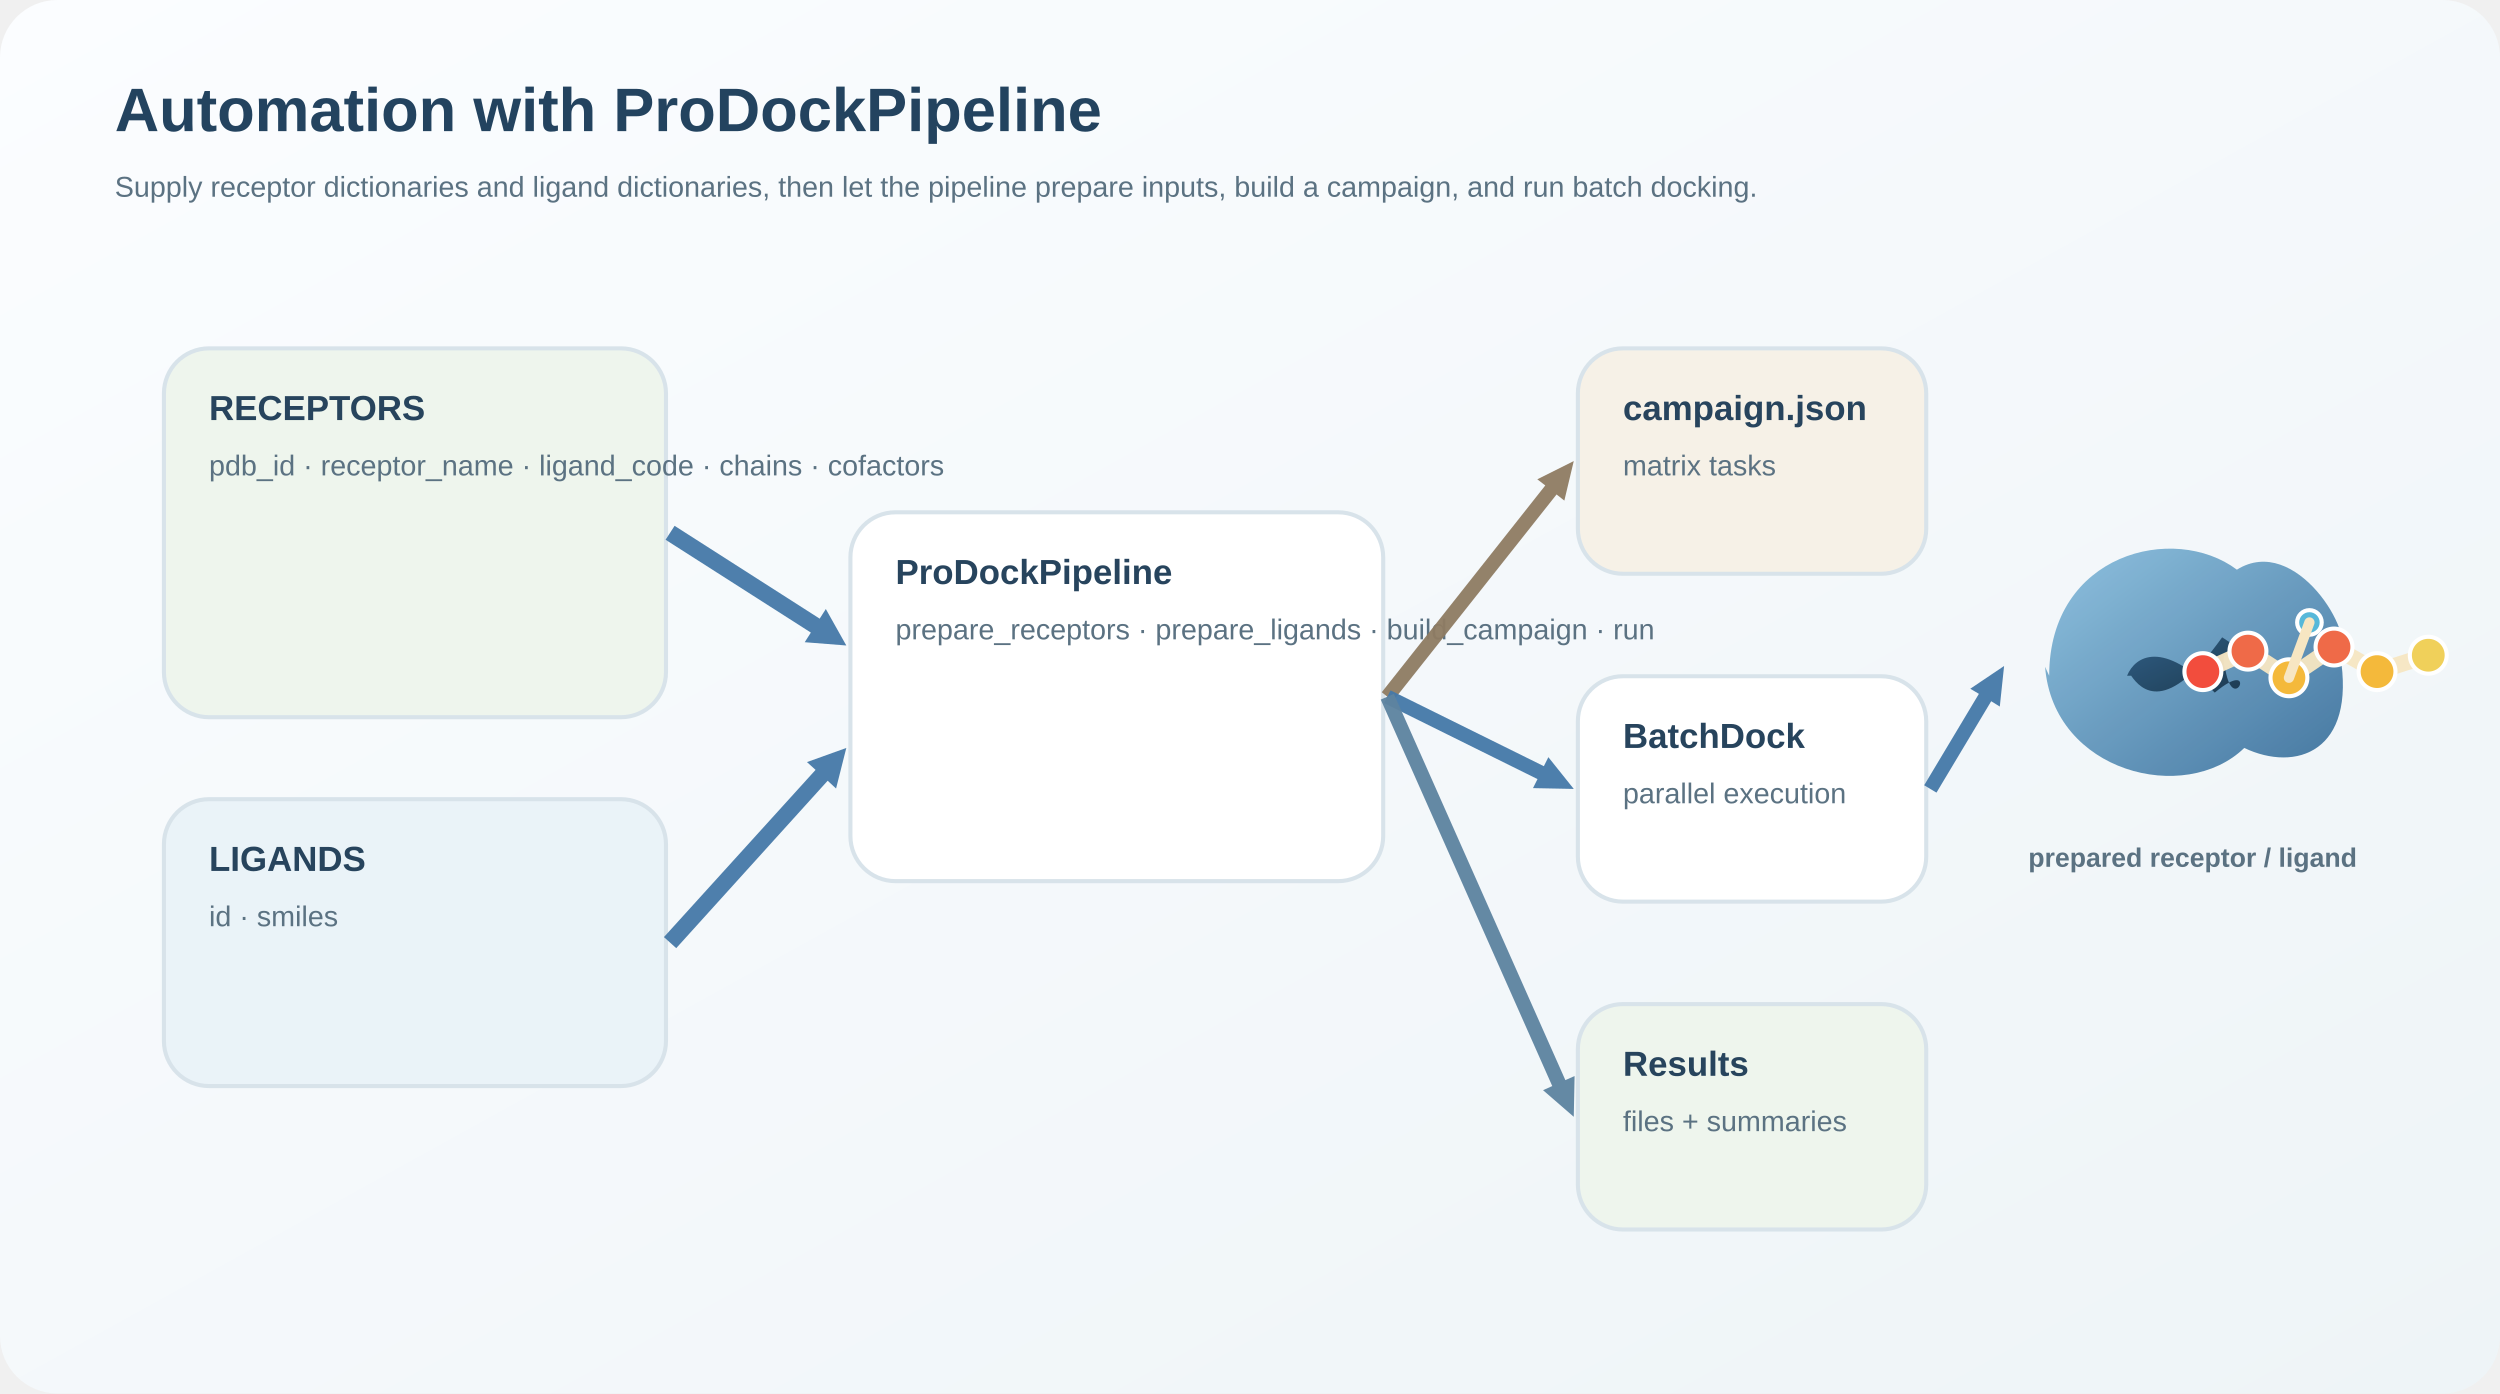
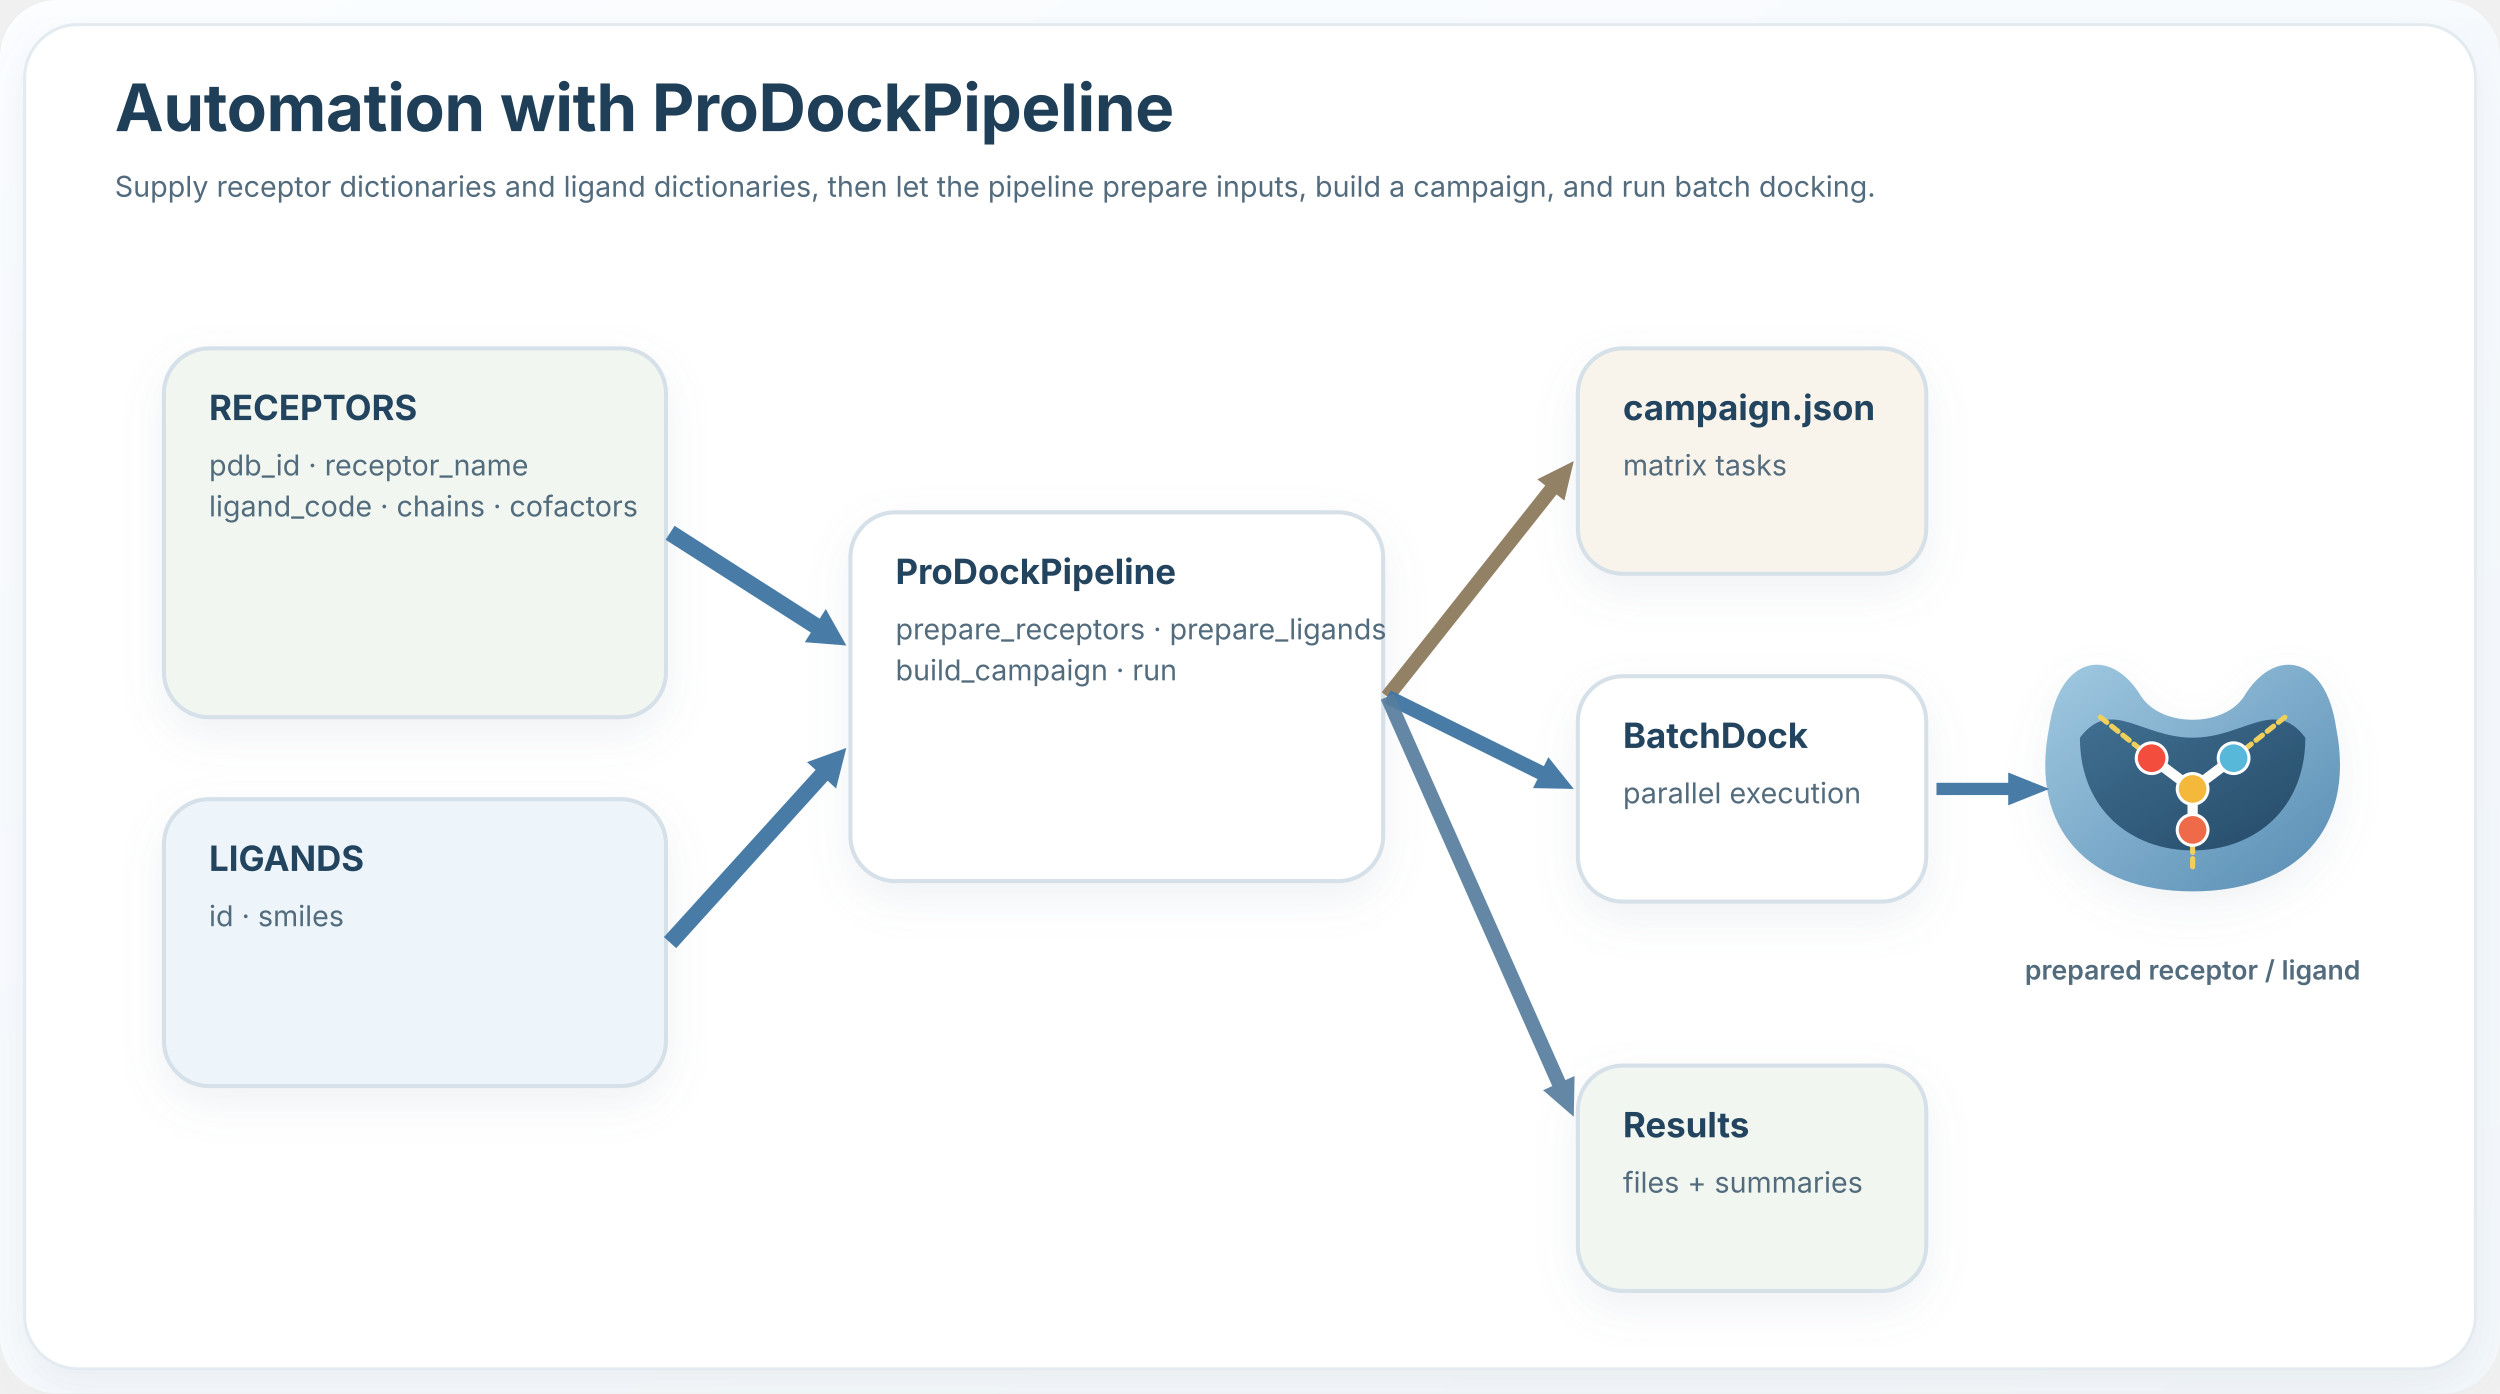
<svg xmlns="http://www.w3.org/2000/svg" width="1220" height="680" viewBox="0 0 1220 680">
  <defs>
    <linearGradient id="bggrad" x1="0" x2="1" y1="0" y2="1">
      <stop offset="0%" stop-color="#fbfdff" />
-       <stop offset="100%" stop-color="#eef4f7" />
+       <stop offset="100%" stop-color="#f4f8fb" />
    </linearGradient>
    <linearGradient id="bluegrad" x1="0" x2="1" y1="0" y2="1">
-       <stop offset="0%" stop-color="#86bddc" />
-       <stop offset="100%" stop-color="#366c98" />
+       <stop offset="0%" stop-color="#9cc6df" />
+       <stop offset="100%" stop-color="#4f87b0" />
    </linearGradient>
    <linearGradient id="navygrad" x1="0" x2="1" y1="0" y2="1">
-       <stop offset="0%" stop-color="#2f5d82" />
-       <stop offset="100%" stop-color="#1c3950" />
+       <stop offset="0%" stop-color="#376789" />
+       <stop offset="100%" stop-color="#1f425f" />
    </linearGradient>
    <linearGradient id="ambergrad" x1="0" x2="1" y1="0" y2="1">
-       <stop offset="0%" stop-color="#f6c86d" />
-       <stop offset="100%" stop-color="#c48d2d" />
+       <stop offset="0%" stop-color="#efcb84" />
+       <stop offset="100%" stop-color="#bf8b35" />
    </linearGradient>
    <linearGradient id="sagegrad" x1="0" x2="1" y1="0" y2="1">
-       <stop offset="0%" stop-color="#9ab694" />
-       <stop offset="100%" stop-color="#6d856d" />
+       <stop offset="0%" stop-color="#b7ccb2" />
+       <stop offset="100%" stop-color="#6f8969" />
    </linearGradient>
    <linearGradient id="stonegrad" x1="0" x2="1" y1="0" y2="1">
-       <stop offset="0%" stop-color="#c8bcaa" />
-       <stop offset="100%" stop-color="#8f7c63" />
+       <stop offset="0%" stop-color="#d7c7af" />
+       <stop offset="100%" stop-color="#8f7758" />
    </linearGradient>
    <linearGradient id="dbgrad" x1="0" x2="1" y1="0" y2="1">
-       <stop offset="0%" stop-color="#8bc6e8" />
-       <stop offset="55%" stop-color="#3373ac" />
-       <stop offset="100%" stop-color="#21517a" />
+       <stop offset="0%" stop-color="#8fc3e2" />
+       <stop offset="55%" stop-color="#3571a5" />
+       <stop offset="100%" stop-color="#214f76" />
    </linearGradient>
+     <filter id="softshadow" x="-20%" y="-20%" width="140%" height="160%">
+       <feDropShadow dx="0" dy="8" stdDeviation="10" flood-color="#7c92a6" flood-opacity="0.12" />
+     </filter>
+     <filter id="innershadow" x="-20%" y="-20%" width="140%" height="140%">
+       <feDropShadow dx="0" dy="2" stdDeviation="2" flood-color="#afbfcc" flood-opacity="0.10" />
+     </filter>
    <style>
-     .title{font:700 30px Arial, sans-serif; fill:#23435f}
-     .subtitle{font:600 18px Arial, sans-serif; fill:#4579A8}
-     .label{font:700 17px Arial, sans-serif; fill:#27445D}
-     .body{font:400 14px Arial, sans-serif; fill:#5B7282}
-     .small{font:600 13px Arial, sans-serif; fill:#5B7282}
-     .tiny{font:600 11px Arial, sans-serif; fill:#6d7d87}
+     .title{font:700 32px 'Inter','Segoe UI',Arial,sans-serif; fill:#1f3f59; letter-spacing:-0.2px}
+     .subtitle{font:600 18px 'Inter','Segoe UI',Arial,sans-serif; fill:#4274a0}
+     .label{font:700 17px 'Inter','Segoe UI',Arial,sans-serif; fill:#23445f}
+     .body{font:400 14px 'Inter','Segoe UI',Arial,sans-serif; fill:#526b7d}
+     .small{font:600 13px 'Inter','Segoe UI',Arial,sans-serif; fill:#526b7d}
+     .tiny{font:600 11.5px 'Inter','Segoe UI',Arial,sans-serif; fill:#6a7e8c; letter-spacing:0.1px}
  </style>
  </defs>
  <rect x="0" y="0" width="1220" height="680" rx="28" fill="url(#bggrad)" />
+   <rect x="12" y="12" width="1196" height="656" rx="26" fill="#ffffff" stroke="#e3ebf1" stroke-width="1.5" filter="url(#softshadow)" />
  <text x="56" y="64" class="title">Automation with ProDockPipeline</text>
  <text x="56" y="96" class="body">Supply receptor dictionaries and ligand dictionaries, then let the pipeline prepare inputs, build a campaign, and run batch docking.</text>
-   <rect x="80" y="170" width="245" height="180" rx="22" fill="#EEF5ED" stroke="#d8e3ea" stroke-width="2" />
+   <rect x="80" y="170" width="245" height="180" rx="22" fill="#f1f7f0" stroke="#d6e0e8" stroke-width="2" filter="url(#softshadow)" />
  <text x="102" y="205" class="label">RECEPTORS</text>
-   <text x="102" y="232" class="body">pdb_id · receptor_name · ligand_code · chains · cofactors</text>
-   <rect x="80" y="390" width="245" height="140" rx="22" fill="#EAF3F8" stroke="#d8e3ea" stroke-width="2" />
+   <text x="102" y="232" class="body">
+     <tspan x="102" dy="0"> pdb_id · receptor_name </tspan>
+     <tspan x="102" dy="20"> ligand_code · chains · cofactors </tspan>
+   </text>
+   <rect x="80" y="390" width="245" height="140" rx="22" fill="#edf5fa" stroke="#d6e0e8" stroke-width="2" filter="url(#softshadow)" />
  <text x="102" y="425" class="label">LIGANDS</text>
  <text x="102" y="452" class="body">id · smiles</text>
-   <rect x="415" y="250" width="260" height="180" rx="22" fill="#ffffff" stroke="#d8e3ea" stroke-width="2" />
+   <rect x="415" y="250" width="260" height="180" rx="22" fill="#ffffff" stroke="#d6e0e8" stroke-width="2" filter="url(#softshadow)" />
  <text x="437" y="285" class="label">ProDockPipeline</text>
-   <text x="437" y="312" class="body">prepare_receptors · prepare_ligands · build_campaign · run</text>
-   <rect x="770" y="170" width="170" height="110" rx="22" fill="#F6F1E7" stroke="#d8e3ea" stroke-width="2" />
+   <text x="437" y="312" class="body">
+     <tspan x="437" dy="0"> prepare_receptors · prepare_ligands </tspan>
+     <tspan x="437" dy="20"> build_campaign · run</tspan>
+   </text>
+   <rect x="770" y="170" width="170" height="110" rx="22" fill="#f8f4ec" stroke="#d6e0e8" stroke-width="2" filter="url(#softshadow)" />
  <text x="792" y="205" class="label">campaign.json</text>
  <text x="792" y="232" class="body">matrix tasks</text>
-   <rect x="770" y="330" width="170" height="110" rx="22" fill="#ffffff" stroke="#d8e3ea" stroke-width="2" />
+   <rect x="770" y="330" width="170" height="110" rx="22" fill="#ffffff" stroke="#d6e0e8" stroke-width="2" filter="url(#softshadow)" />
  <text x="792" y="365" class="label">BatchDock</text>
  <text x="792" y="392" class="body">parallel execution</text>
-   <rect x="770" y="490" width="170" height="110" rx="22" fill="#EEF5ED" stroke="#d8e3ea" stroke-width="2" />
-   <text x="792" y="525" class="label">Results</text>
-   <text x="792" y="552" class="body">files + summaries</text>
-   <polygon points="324.8,263.4 395.7,308.7 392.7,313.4 413.0,315.0 403.0,297.2 400.0,301.9 329.2,256.6" fill="#4579A8" opacity="0.95" />
-   <polygon points="330.0,462.7 403.9,381.0 408.0,384.8 413.0,365.0 393.8,371.9 398.0,375.7 324.0,457.3" fill="#4579A8" opacity="0.95" />
-   <polygon points="679.7,342.2 759.6,241.3 763.4,244.3 768.0,225.0 750.2,233.9 754.1,236.9 674.3,337.8" fill="#8f7c63" opacity="0.95" />
-   <polygon points="675.4,343.1 750.3,380.2 748.1,384.6 768.0,385.0 755.6,369.5 753.4,373.9 678.6,336.9" fill="#4579A8" opacity="0.95" />
-   <polygon points="673.8,341.4 757.5,530.0 753.0,532.0 768.0,545.0 768.4,525.1 763.9,527.1 680.2,338.6" fill="#5d83a0" opacity="0.95" />
-   <path d="M1000,329.75 C1000,270 1061.0,255 1091.6,278 C1120.4,260 1150,310 1142,319.6 C1150,367 1120.4,377 1095.2,365 C1066.4,393 1002,377 998,325.4 Z" fill="url(#bluegrad)" opacity="0.92" />
-   <path d="M1038,329.75 C1042,320 1055.6,312 1080.8,338 C1102.4,320 1090,350 1086,326.85 C1080,309 1106.0,325 1084.4,311 C1057.4,349 1045,337 1040,329.75 Z" fill="url(#navygrad)" opacity="0.98" />
-   <line x1="1075.0" y1="327.75" x2="1097.0" y2="317.75" stroke="#f7e6c2" stroke-width="8.0" stroke-linecap="round" opacity="0.95" />
-   <line x1="1097.0" y1="317.75" x2="1117.0" y2="330.75" stroke="#f7e6c2" stroke-width="8.0" stroke-linecap="round" opacity="0.95" />
-   <line x1="1117.0" y1="330.75" x2="1139.0" y2="315.75" stroke="#f7e6c2" stroke-width="8.0" stroke-linecap="round" opacity="0.95" />
-   <line x1="1139.0" y1="315.75" x2="1160.0" y2="327.75" stroke="#f7e6c2" stroke-width="8.0" stroke-linecap="round" opacity="0.95" />
-   <line x1="1160.0" y1="327.75" x2="1185.0" y2="319.75" stroke="#f7e6c2" stroke-width="8.0" stroke-linecap="round" opacity="0.95" />
-   <circle cx="1075.0" cy="327.75" r="9.0" fill="#f24d3d" stroke="#ffffff" stroke-width="2.0" />
-   <circle cx="1097.0" cy="317.75" r="9.0" fill="#ef6a48" stroke="#ffffff" stroke-width="2.0" />
-   <circle cx="1117.0" cy="330.75" r="9.0" fill="#f4b93b" stroke="#ffffff" stroke-width="2.0" />
-   <circle cx="1139.0" cy="315.75" r="9.0" fill="#ef6a48" stroke="#ffffff" stroke-width="2.0" />
-   <circle cx="1160.0" cy="327.75" r="9.0" fill="#f4b93b" stroke="#ffffff" stroke-width="2.0" />
-   <circle cx="1185.0" cy="319.75" r="9.0" fill="#f0d05a" stroke="#ffffff" stroke-width="2.0" />
-   <circle cx="1127.0" cy="303.75" r="6.0" fill="#57b8d9" stroke="#fff" stroke-width="2.0" />
-   <line x1="1117.0" y1="330.75" x2="1127.0" y2="303.75" stroke="#f7e6c2" stroke-width="5.0" stroke-linecap="round" />
-   <text x="1070.0" y="423" class="small" text-anchor="middle">prepared receptor / ligand</text>
-   <polygon points="945.0,386.8 971.7,342.2 975.9,344.8 978.0,325.0 961.5,336.1 965.7,338.6 939.0,383.2" fill="#4579A8" opacity="0.95" />
+   <rect x="770" y="520" width="170" height="110" rx="22" fill="#f1f7f0" stroke="#d6e0e8" stroke-width="2" filter="url(#softshadow)" />
+   <text x="792" y="555" class="label">Results</text>
+   <text x="792" y="582" class="body">files + summaries</text>
+   <polygon points="324.8,263.4 395.7,308.7 392.7,313.4 413.0,315.0 403.0,297.2 400.0,301.9 329.2,256.6" fill="#3f76a3" opacity="0.95" />
+   <polygon points="330.0,462.7 403.9,381.0 408.0,384.8 413.0,365.0 393.8,371.9 398.0,375.7 324.0,457.3" fill="#3f76a3" opacity="0.95" />
+   <polygon points="679.7,342.2 759.6,241.3 763.4,244.3 768.0,225.0 750.2,233.9 754.1,236.9 674.3,337.8" fill="#8a7658" opacity="0.92" />
+   <polygon points="675.4,343.1 750.3,380.2 748.1,384.6 768.0,385.0 755.6,369.5 753.4,373.9 678.6,336.9" fill="#3f76a3" opacity="0.95" />
+   <polygon points="673.8,341.4 757.5,530.0 753.0,532.0 768.0,545.0 768.4,525.1 763.9,527.1 680.2,338.6" fill="#567d9c" opacity="0.92" />
+   <g transform="translate(920, -125)">
+     <path d="M 80,480 C 70,530 100,560 150,560 C 200,560 230,530 220,480 C 215,445 190,440 175,465 C 165,480 135,480 125,465 C 110,440 85,445 80,480 Z" fill="url(#bluegrad)" opacity="0.95" filter="url(#softshadow)" />
+     <path d="M 95,485 C 95,520 120,540 150,540 C 180,540 205,520 205,485 C 190,465 175,485 150,485 C 125,485 110,465 95,485 Z" fill="url(#navygrad)" opacity="0.9" />
+     <line x1="130" y1="495" x2="105" y2="475" stroke="#f0d05a" stroke-width="2.5" stroke-dasharray="4,3" stroke-linecap="round" />
+     <line x1="170" y1="495" x2="195" y2="475" stroke="#f0d05a" stroke-width="2.5" stroke-dasharray="4,3" stroke-linecap="round" />
+     <line x1="150" y1="530" x2="150" y2="550" stroke="#f0d05a" stroke-width="2.5" stroke-dasharray="4,3" stroke-linecap="round" />
+     <polyline points="130,495 150,510 170,495" fill="none" stroke="#ffffff" stroke-width="5" stroke-linecap="round" stroke-linejoin="round" />
+     <line x1="150" y1="510" x2="150" y2="530" stroke="#ffffff" stroke-width="5" stroke-linecap="round" />
+     <circle cx="150" cy="510" r="7.5" fill="#f4b93b" stroke="#ffffff" stroke-width="1.5" />
+     <circle cx="130" cy="495" r="7.5" fill="#f24d3d" stroke="#ffffff" stroke-width="1.5" />
+     <circle cx="170" cy="495" r="7.5" fill="#57b8d9" stroke="#ffffff" stroke-width="1.5" />
+     <circle cx="150" cy="530" r="7.5" fill="#ef6a48" stroke="#ffffff" stroke-width="1.5" />
+     <text x="150.0" y="603" class="small" text-anchor="middle">prepared receptor / ligand</text>
+   </g>
+   <polygon points="945.0,388.0 980.0,388.0 980.0,393.0 1000.0,385.0 980.0,377.0 980.0,382.0 945.0,382.0" fill="#3f76a3" opacity="0.95" />
</svg>
